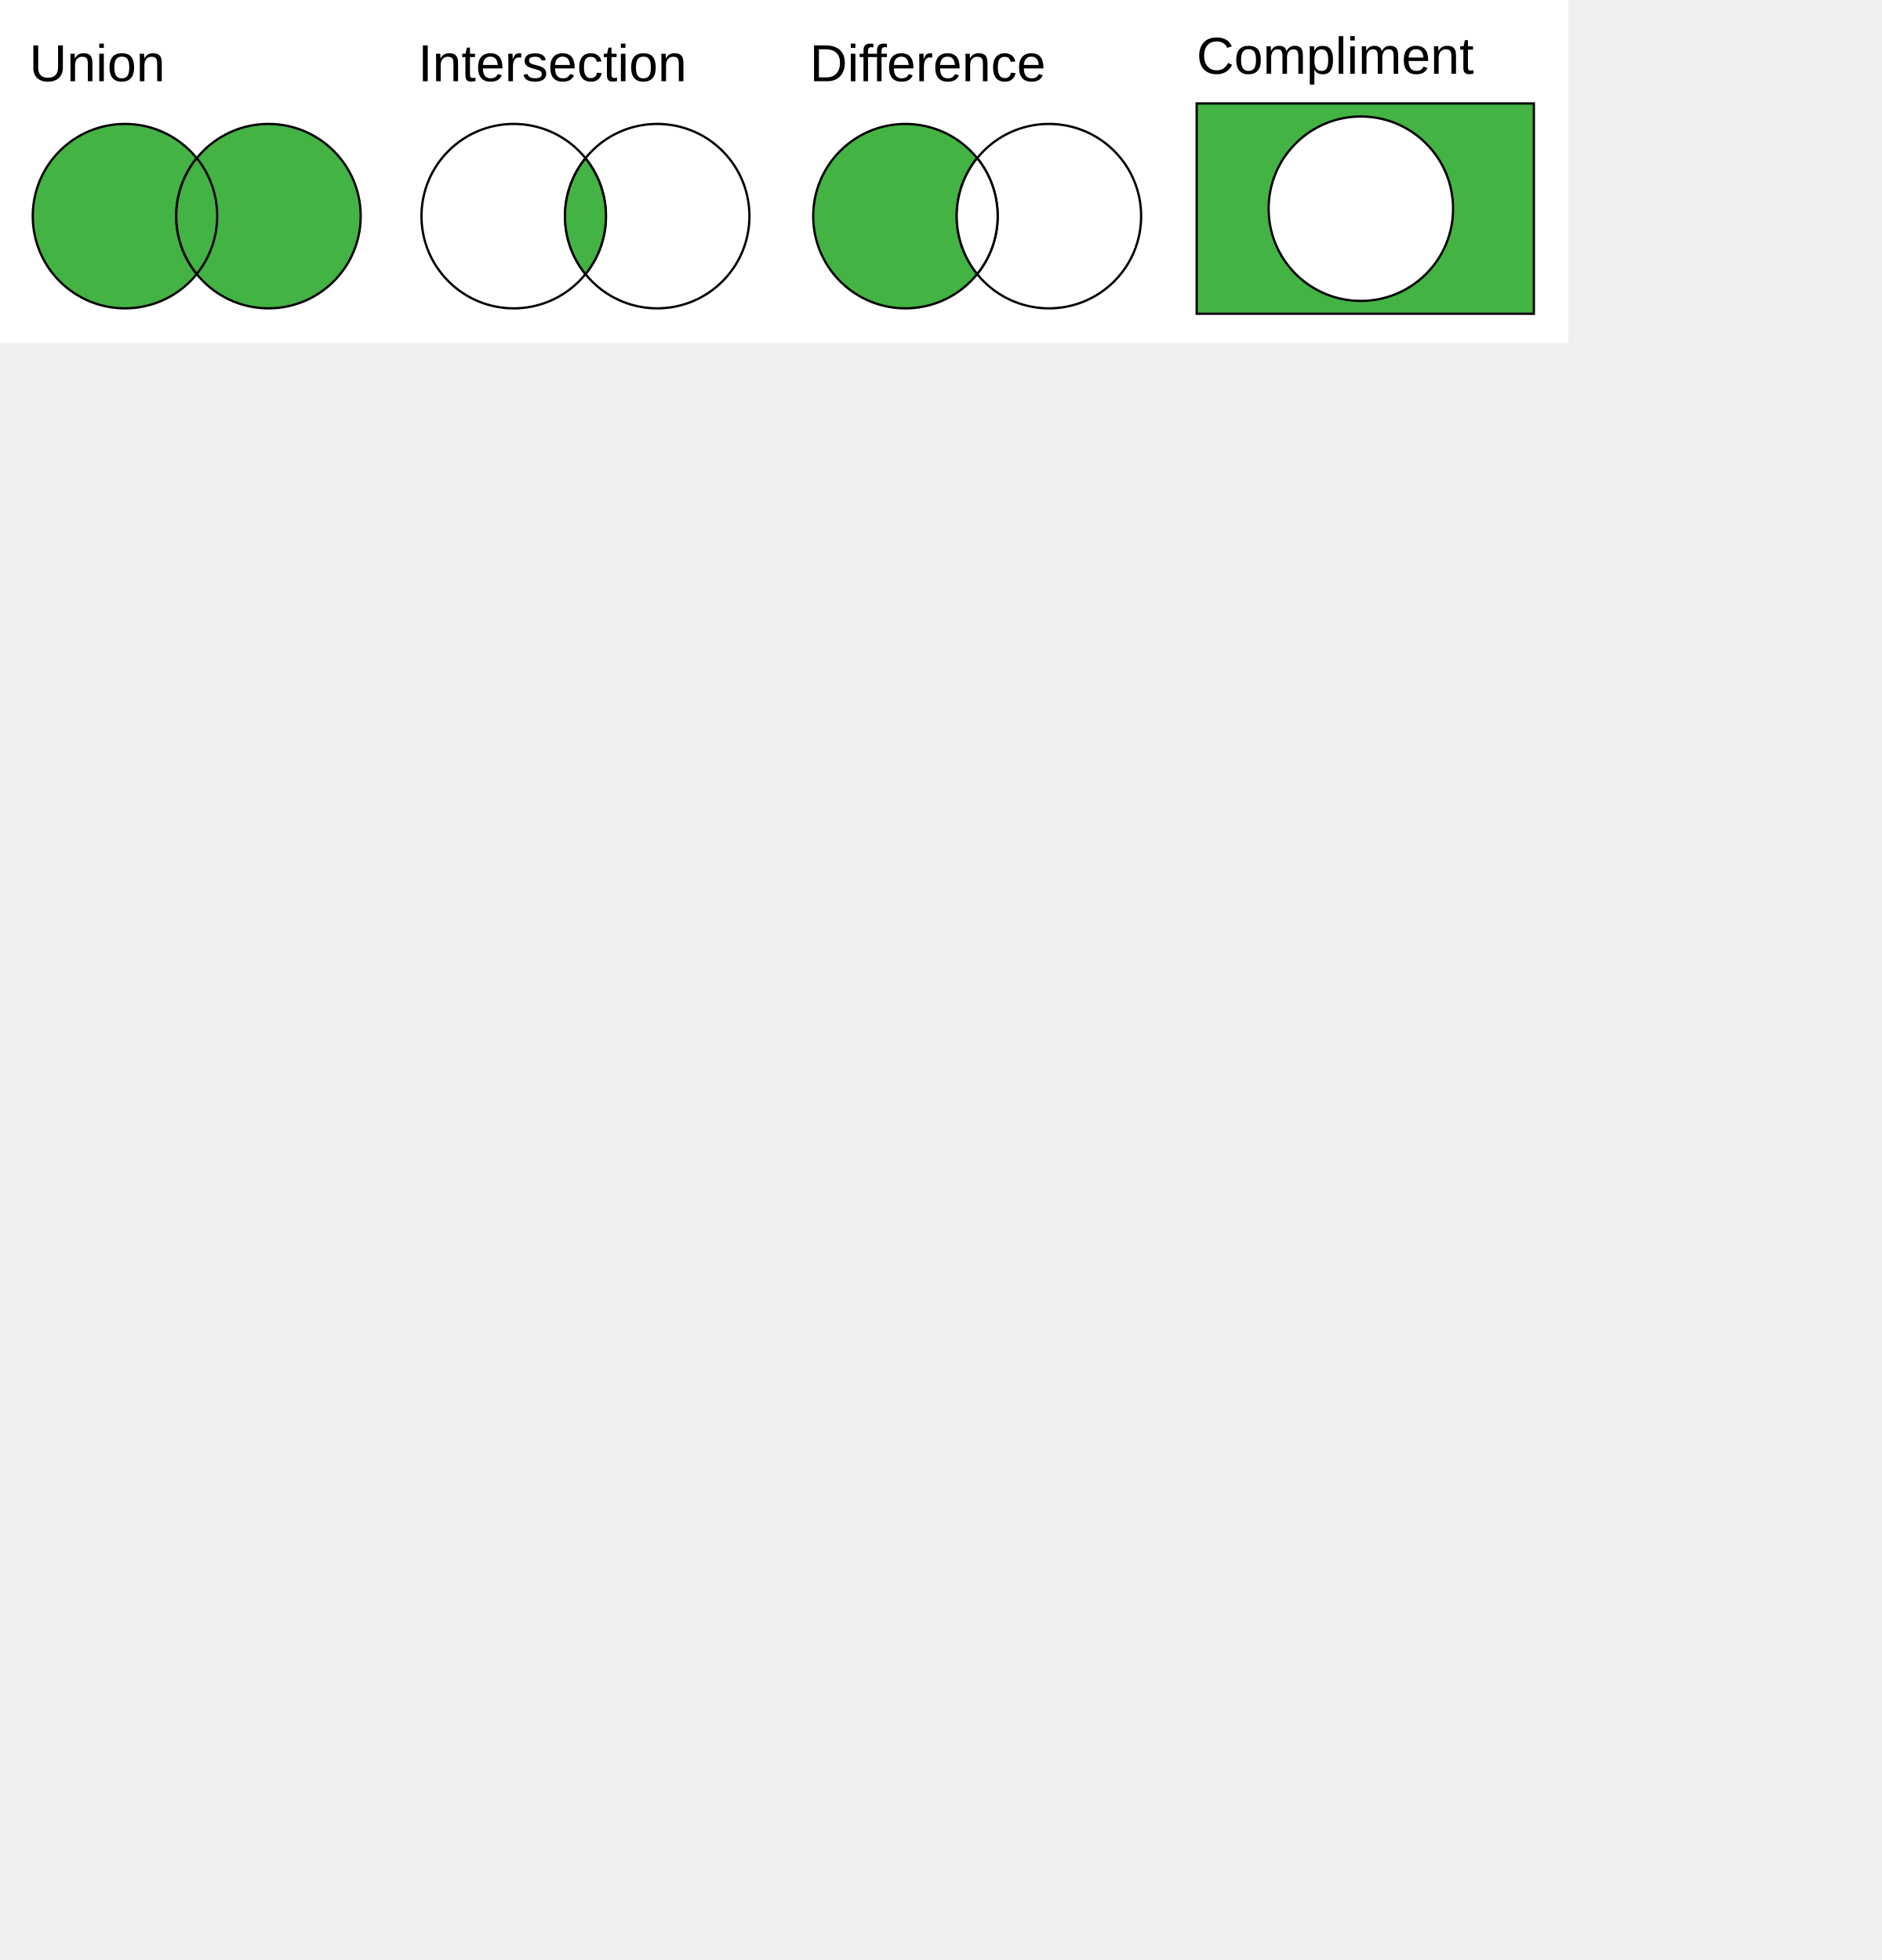
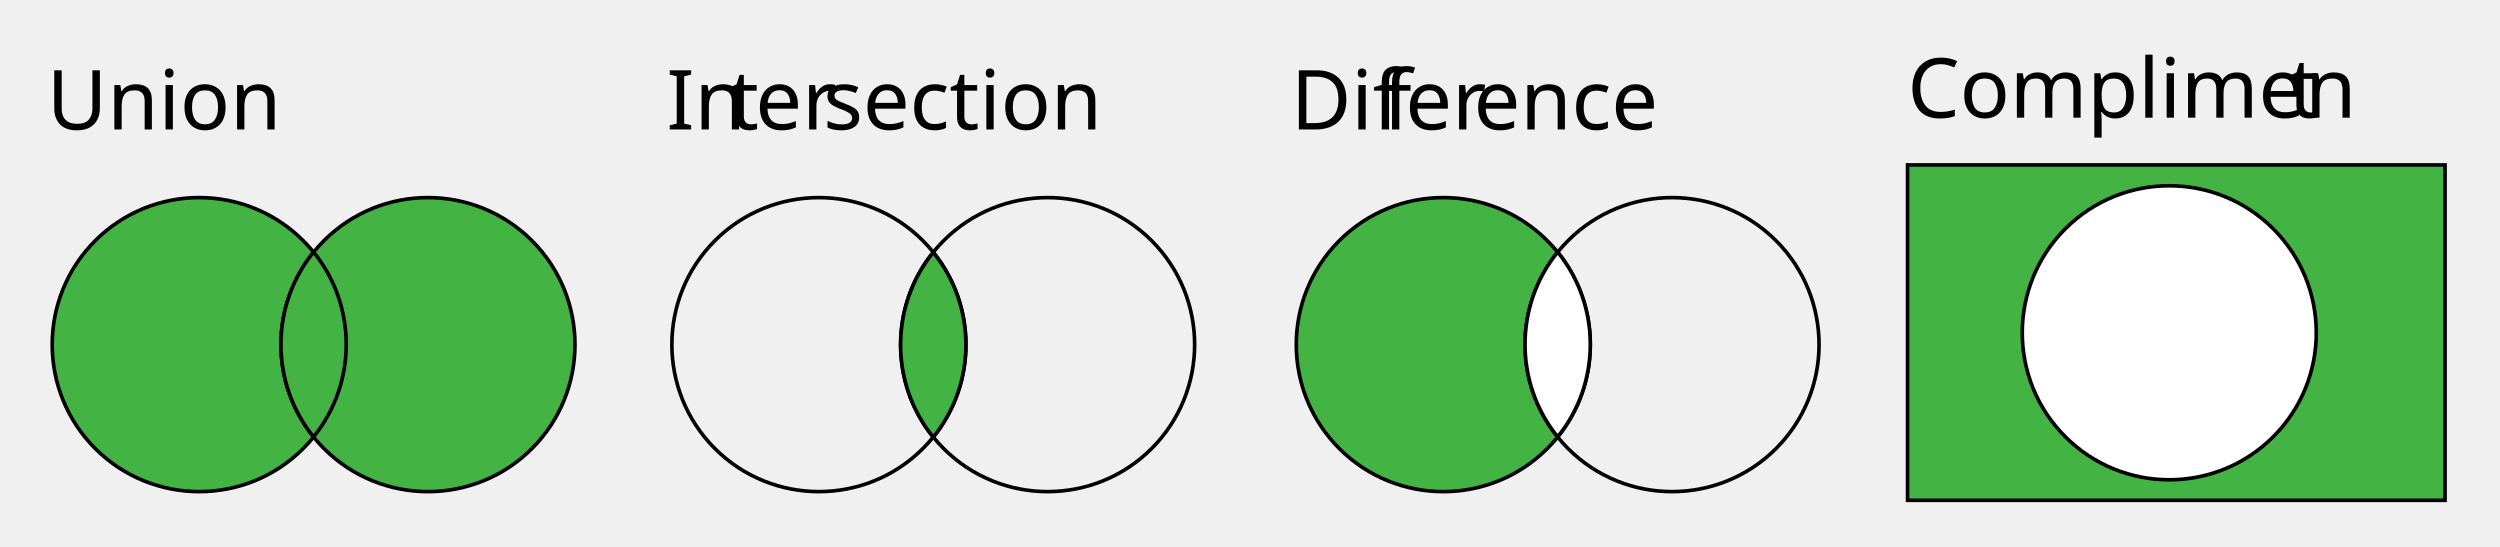
- <svg xmlns="http://www.w3.org/2000/svg" stroke-width="0.501" stroke-linejoin="bevel" fill-rule="evenodd" version="1.1" overflow="visible" width="720pt" height="750pt" viewBox="0 0 720 750">
+ <svg xmlns="http://www.w3.org/2000/svg" stroke-width="0.501" stroke-linejoin="bevel" fill-rule="evenodd" version="1.1" overflow="visible" width="600pt" height="131.25pt" viewBox="0 0 600 131.25">
  <defs>
	</defs>
  <g id="Document" fill="none" stroke="black" font-family="Times New Roman" font-size="16" transform="scale(1 -1)">
-     <g id="Spread" transform="translate(0 -750)">
+     <g id="Spread" transform="translate(0 -131.25)">
      <g id="Page background">
-         <path d="M 0,749.999 L 0,0 L 719.999,0 L 719.999,749.999 L 0,749.999 Z" stroke-linejoin="bevel" stroke="none" stroke-width="0" marker-start="none" marker-end="none" stroke-miterlimit="79.84" />
+         <path d="M 0.002,131.249 L 0.002,0 L 599.997,0 L 599.997,131.249 L 0.002,131.249 Z" stroke-linejoin="bevel" stroke="none" stroke-width="0" marker-start="none" marker-end="none" stroke-miterlimit="79.84" />
      </g>
      <g id="MouseOff">
-         <path d="M 0,750 L 0,618.749 L 599.997,618.749 L 599.997,750 L 0,750 Z" fill="#ffffff" stroke="none" stroke-linecap="round" stroke-width="1.528" stroke-linejoin="miter" marker-start="none" marker-end="none" stroke-miterlimit="79.84" />
-         <path d="M 171.579,692.246 C 185.353,706.02 207.711,706.02 221.485,692.246 C 235.26,678.472 235.26,656.114 221.485,642.34 C 207.711,628.566 185.353,628.566 171.579,642.34 C 157.805,656.114 157.805,678.472 171.579,692.246 Z" stroke-width="0.876" stroke-linejoin="round" stroke-linecap="round" marker-start="none" marker-end="none" stroke-miterlimit="79.84" />
-         <path d="M 226.477,692.246 C 240.251,706.02 262.609,706.02 276.383,692.246 C 290.157,678.472 290.157,656.114 276.383,642.34 C 262.609,628.566 240.251,628.566 226.477,642.34 C 212.702,656.114 212.702,678.472 226.477,692.246 Z" stroke-width="0.876" stroke-linejoin="round" stroke-linecap="round" marker-start="none" marker-end="none" stroke-miterlimit="79.84" />
-         <text xml:space="preserve" transform="translate(159.949 718.923) scale(1 -1)" font-size="19.885" font-family="Arial" fill="#000000" stroke="none" stroke-linecap="round" stroke-linejoin="round" stroke-width="0.355" stroke-miterlimit="79.84">
-           <tspan x="0" y="0">Intersection</tspan>
+         <path d="M 171.579,73.496 C 185.353,87.27 207.711,87.27 221.485,73.496 C 235.26,59.722 235.26,37.364 221.485,23.59 C 207.711,9.816 185.353,9.816 171.579,23.59 C 157.805,37.364 157.805,59.722 171.579,73.496 Z" stroke-width="0.876" stroke-linejoin="round" stroke-linecap="round" marker-start="none" marker-end="none" stroke-miterlimit="79.84" />
+         <path d="M 226.477,73.496 C 240.251,87.27 262.609,87.27 276.383,73.496 C 290.157,59.722 290.157,37.364 276.383,23.59 C 262.609,9.816 240.251,9.816 226.477,23.59 C 212.702,37.364 212.702,59.722 226.477,73.496 Z" stroke-width="0.876" stroke-linejoin="round" stroke-linecap="round" marker-start="none" marker-end="none" stroke-miterlimit="79.84" />
+         <text xml:space="preserve" transform="translate(159.949 100.173) scale(1 -1)" font-family="Calibri Light" font-size="19.885" fill="#000000" stroke="none" stroke-linecap="round" stroke-linejoin="round" stroke-width="0.355" stroke-miterlimit="79.84">
+           <tspan x="0" y="0">In</tspan>
+           <tspan x="14.993" y="0">t</tspan>
+           <tspan x="21.334" y="0">er</tspan>
+           <tspan x="37.628" y="0">section</tspan>
        </text>
-         <path d="M 223.981,689.433 C 234.427,676.534 234.427,657.966 223.981,645.068 C 213.534,657.966 213.534,676.534 223.981,689.433 Z" fill="#43b344" stroke-width="0.876" stroke-linejoin="round" stroke-linecap="round" marker-start="none" marker-end="none" stroke-miterlimit="79.84" />
-         <text xml:space="preserve" transform="translate(309.808 718.923) scale(1 -1)" font-size="19.885" font-family="Arial" fill="#000000" stroke="none" stroke-linecap="round" stroke-linejoin="round" stroke-width="0.355" stroke-miterlimit="79.84">
+         <path d="M 223.981,70.683 C 234.427,57.784 234.427,39.216 223.981,26.318 C 213.534,39.216 213.534,57.784 223.981,70.683 Z" fill="#43b344" stroke-width="0.876" stroke-linejoin="round" stroke-linecap="round" marker-start="none" marker-end="none" stroke-miterlimit="79.84" />
+         <text xml:space="preserve" transform="translate(309.808 100.173) scale(1 -1)" font-family="Calibri Light" font-size="19.885" fill="#000000" stroke="none" stroke-linecap="round" stroke-linejoin="round" stroke-width="0.355" stroke-miterlimit="79.84">
          <tspan x="0" y="0">Dif</tspan>
-           <tspan x="23.945" y="0">ference</tspan>
+           <tspan x="22.11" y="0">f</tspan>
+           <tspan x="27.471" y="0">er</tspan>
+           <tspan x="43.862" y="0">ence</tspan>
        </text>
-         <path d="M 321.437,692.246 C 335.211,706.02 357.57,706.02 371.344,692.246 C 385.118,678.472 385.118,656.114 371.344,642.34 C 357.57,628.566 335.211,628.566 321.437,642.34 C 307.663,656.114 307.663,678.472 321.437,692.246 Z" fill="#43b344" stroke-width="0.876" stroke-linejoin="round" stroke-linecap="round" marker-start="none" marker-end="none" stroke-miterlimit="79.84" />
-         <path d="M 376.335,692.246 C 390.109,706.02 412.467,706.02 426.241,692.246 C 440.015,678.472 440.015,656.114 426.241,642.34 C 412.467,628.566 390.109,628.566 376.335,642.34 C 362.561,656.114 362.561,678.472 376.335,692.246 Z" stroke-width="0.876" stroke-linejoin="round" stroke-linecap="round" marker-start="none" marker-end="none" stroke-miterlimit="79.84" />
-         <path d="M 373.839,689.517 C 384.285,676.618 384.285,658.05 373.839,645.152 C 363.392,658.05 363.392,676.618 373.839,689.517 Z" fill="#ffffff" stroke-width="0.876" stroke-linejoin="round" stroke-linecap="round" marker-start="none" marker-end="none" stroke-miterlimit="79.84" />
-         <text xml:space="preserve" transform="translate(11.229 718.923) scale(1 -1)" font-size="19.885" font-family="Arial" fill="#000000" stroke="none" stroke-linecap="round" stroke-linejoin="round" stroke-width="0.355" stroke-miterlimit="79.84">
+         <path d="M 321.437,73.496 C 335.211,87.27 357.57,87.27 371.344,73.496 C 385.118,59.722 385.118,37.364 371.344,23.59 C 357.57,9.816 335.211,9.816 321.437,23.59 C 307.663,37.364 307.663,59.722 321.437,73.496 Z" fill="#43b344" stroke-width="0.876" stroke-linejoin="round" stroke-linecap="round" marker-start="none" marker-end="none" stroke-miterlimit="79.84" />
+         <path d="M 376.335,73.496 C 390.109,87.27 412.467,87.27 426.241,73.496 C 440.015,59.722 440.015,37.364 426.241,23.59 C 412.467,9.816 390.109,9.816 376.335,23.59 C 362.561,37.364 362.561,59.722 376.335,73.496 Z" stroke-width="0.876" stroke-linejoin="round" stroke-linecap="round" marker-start="none" marker-end="none" stroke-miterlimit="79.84" />
+         <path d="M 373.839,70.767 C 384.285,57.868 384.285,39.3 373.839,26.402 C 363.392,39.3 363.392,57.868 373.839,70.767 Z" fill="#ffffff" stroke-width="0.876" stroke-linejoin="round" stroke-linecap="round" marker-start="none" marker-end="none" stroke-miterlimit="79.84" />
+         <text xml:space="preserve" transform="translate(11.229 100.173) scale(1 -1)" font-family="Calibri Light" font-size="19.885" fill="#000000" stroke="none" stroke-linecap="round" stroke-linejoin="round" stroke-width="0.355" stroke-miterlimit="79.84">
          <tspan x="0" y="0">Union</tspan>
        </text>
-         <path d="M 22.859,692.246 C 36.633,706.02 58.991,706.02 72.765,692.246 C 86.539,678.472 86.539,656.114 72.765,642.34 C 58.991,628.566 36.633,628.566 22.859,642.34 C 9.085,656.114 9.085,678.472 22.859,692.246 Z" fill="#43b344" stroke-width="0.876" stroke-linejoin="round" stroke-linecap="round" marker-start="none" marker-end="none" stroke-miterlimit="79.84" />
-         <path d="M 77.757,692.246 C 91.531,706.02 113.889,706.02 127.663,692.246 C 141.437,678.472 141.437,656.114 127.663,642.34 C 113.889,628.566 91.531,628.566 77.757,642.34 C 63.982,656.114 63.982,678.472 77.757,692.246 Z" fill="#43b344" stroke-width="0.876" stroke-linejoin="round" stroke-linecap="round" marker-start="none" marker-end="none" stroke-miterlimit="79.84" />
-         <path d="M 75.261,689.517 C 85.707,676.618 85.707,658.05 75.261,645.152 C 64.814,658.05 64.814,676.618 75.261,689.517 Z" fill="#43b344" stroke-width="0.876" stroke-linejoin="round" stroke-linecap="round" marker-start="none" marker-end="none" stroke-miterlimit="79.84" />
-         <path d="M 457.816,710.418 L 457.816,629.932 L 586.812,629.932 L 586.812,710.418 L 457.816,710.418 Z" stroke-linecap="round" stroke-width="0.876" fill="#43b344" stroke-linejoin="miter" marker-start="none" marker-end="none" stroke-miterlimit="79.84" />
-         <text xml:space="preserve" transform="translate(457.765 721.764) scale(1 -1)" font-size="19.885" font-family="Arial" fill="#000000" stroke="none" stroke-linecap="round" stroke-linejoin="round" stroke-width="0.355" stroke-miterlimit="79.84">
-           <tspan x="0" y="0">Compliment</tspan>
+         <path d="M 22.859,73.496 C 36.633,87.27 58.991,87.27 72.765,73.496 C 86.539,59.722 86.539,37.364 72.765,23.59 C 58.991,9.816 36.633,9.816 22.859,23.59 C 9.085,37.364 9.085,59.722 22.859,73.496 Z" fill="#43b344" stroke-width="0.876" stroke-linejoin="round" stroke-linecap="round" marker-start="none" marker-end="none" stroke-miterlimit="79.84" />
+         <path d="M 77.757,73.496 C 91.531,87.27 113.889,87.27 127.663,73.496 C 141.437,59.722 141.437,37.364 127.663,23.59 C 113.889,9.816 91.531,9.816 77.757,23.59 C 63.982,37.364 63.982,59.722 77.757,73.496 Z" fill="#43b344" stroke-width="0.876" stroke-linejoin="round" stroke-linecap="round" marker-start="none" marker-end="none" stroke-miterlimit="79.84" />
+         <path d="M 75.261,70.767 C 85.707,57.868 85.707,39.3 75.261,26.402 C 64.814,39.3 64.814,57.868 75.261,70.767 Z" fill="#43b344" stroke-width="0.876" stroke-linejoin="round" stroke-linecap="round" marker-start="none" marker-end="none" stroke-miterlimit="79.84" />
+         <path d="M 457.816,91.668 L 457.816,11.182 L 586.812,11.182 L 586.812,91.668 L 457.816,91.668 Z" stroke-linecap="round" stroke-width="0.876" fill="#43b344" stroke-linejoin="miter" marker-start="none" marker-end="none" stroke-miterlimit="79.84" />
+         <text xml:space="preserve" transform="translate(457.765 103.014) scale(1 -1)" font-family="Calibri Light" font-size="19.885" fill="#000000" stroke="none" stroke-linecap="round" stroke-linejoin="round" stroke-width="0.355" stroke-miterlimit="79.84">
+           <tspan x="0" y="0">Complimen</tspan>
+           <tspan x="91.543" y="0">t</tspan>
        </text>
-         <path d="M 495.672,695.087 C 509.446,708.861 531.804,708.861 545.578,695.087 C 559.352,681.313 559.352,658.955 545.578,645.181 C 531.804,631.407 509.446,631.407 495.672,645.181 C 481.898,658.955 481.898,681.313 495.672,695.087 Z" fill="#ffffff" stroke-width="0.876" stroke-linejoin="round" stroke-linecap="round" marker-start="none" marker-end="none" stroke-miterlimit="79.84" />
+         <path d="M 495.672,76.337 C 509.446,90.111 531.804,90.111 545.578,76.337 C 559.352,62.563 559.352,40.205 545.578,26.431 C 531.804,12.657 509.446,12.657 495.672,26.431 C 481.898,40.205 481.898,62.563 495.672,76.337 Z" fill="#ffffff" stroke-width="0.876" stroke-linejoin="round" stroke-linecap="round" marker-start="none" marker-end="none" stroke-miterlimit="79.84" />
      </g>
    </g>
  </g>
</svg>
